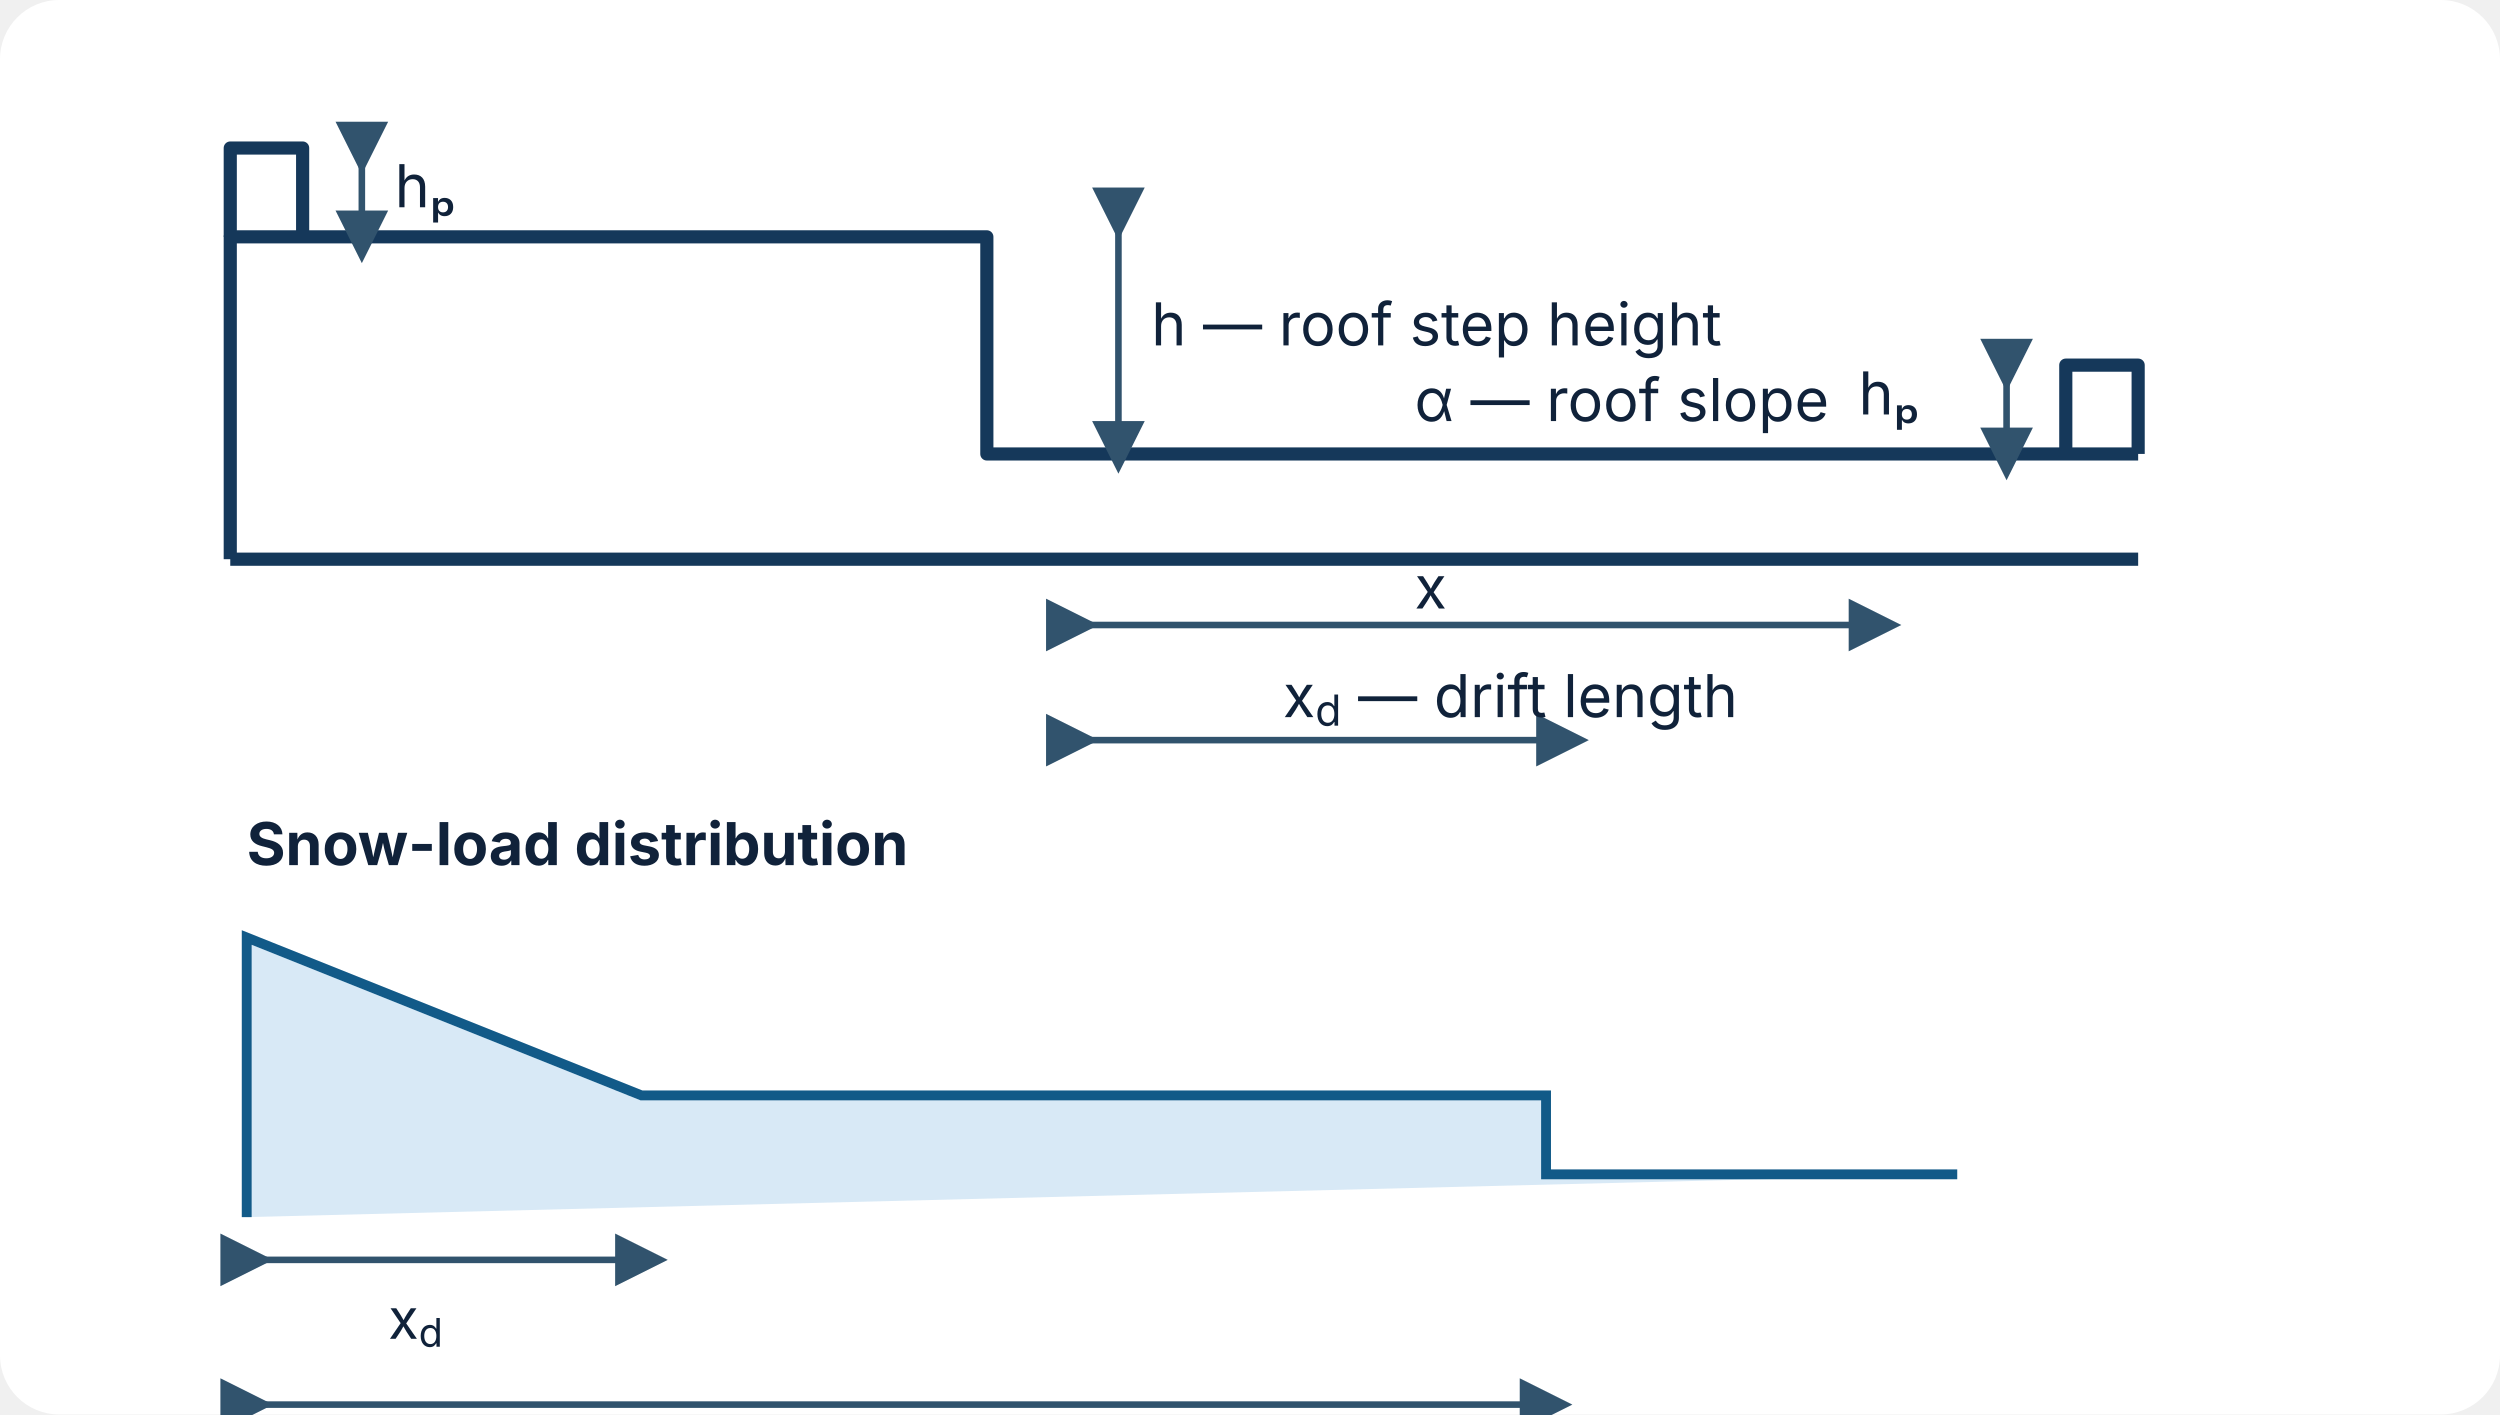
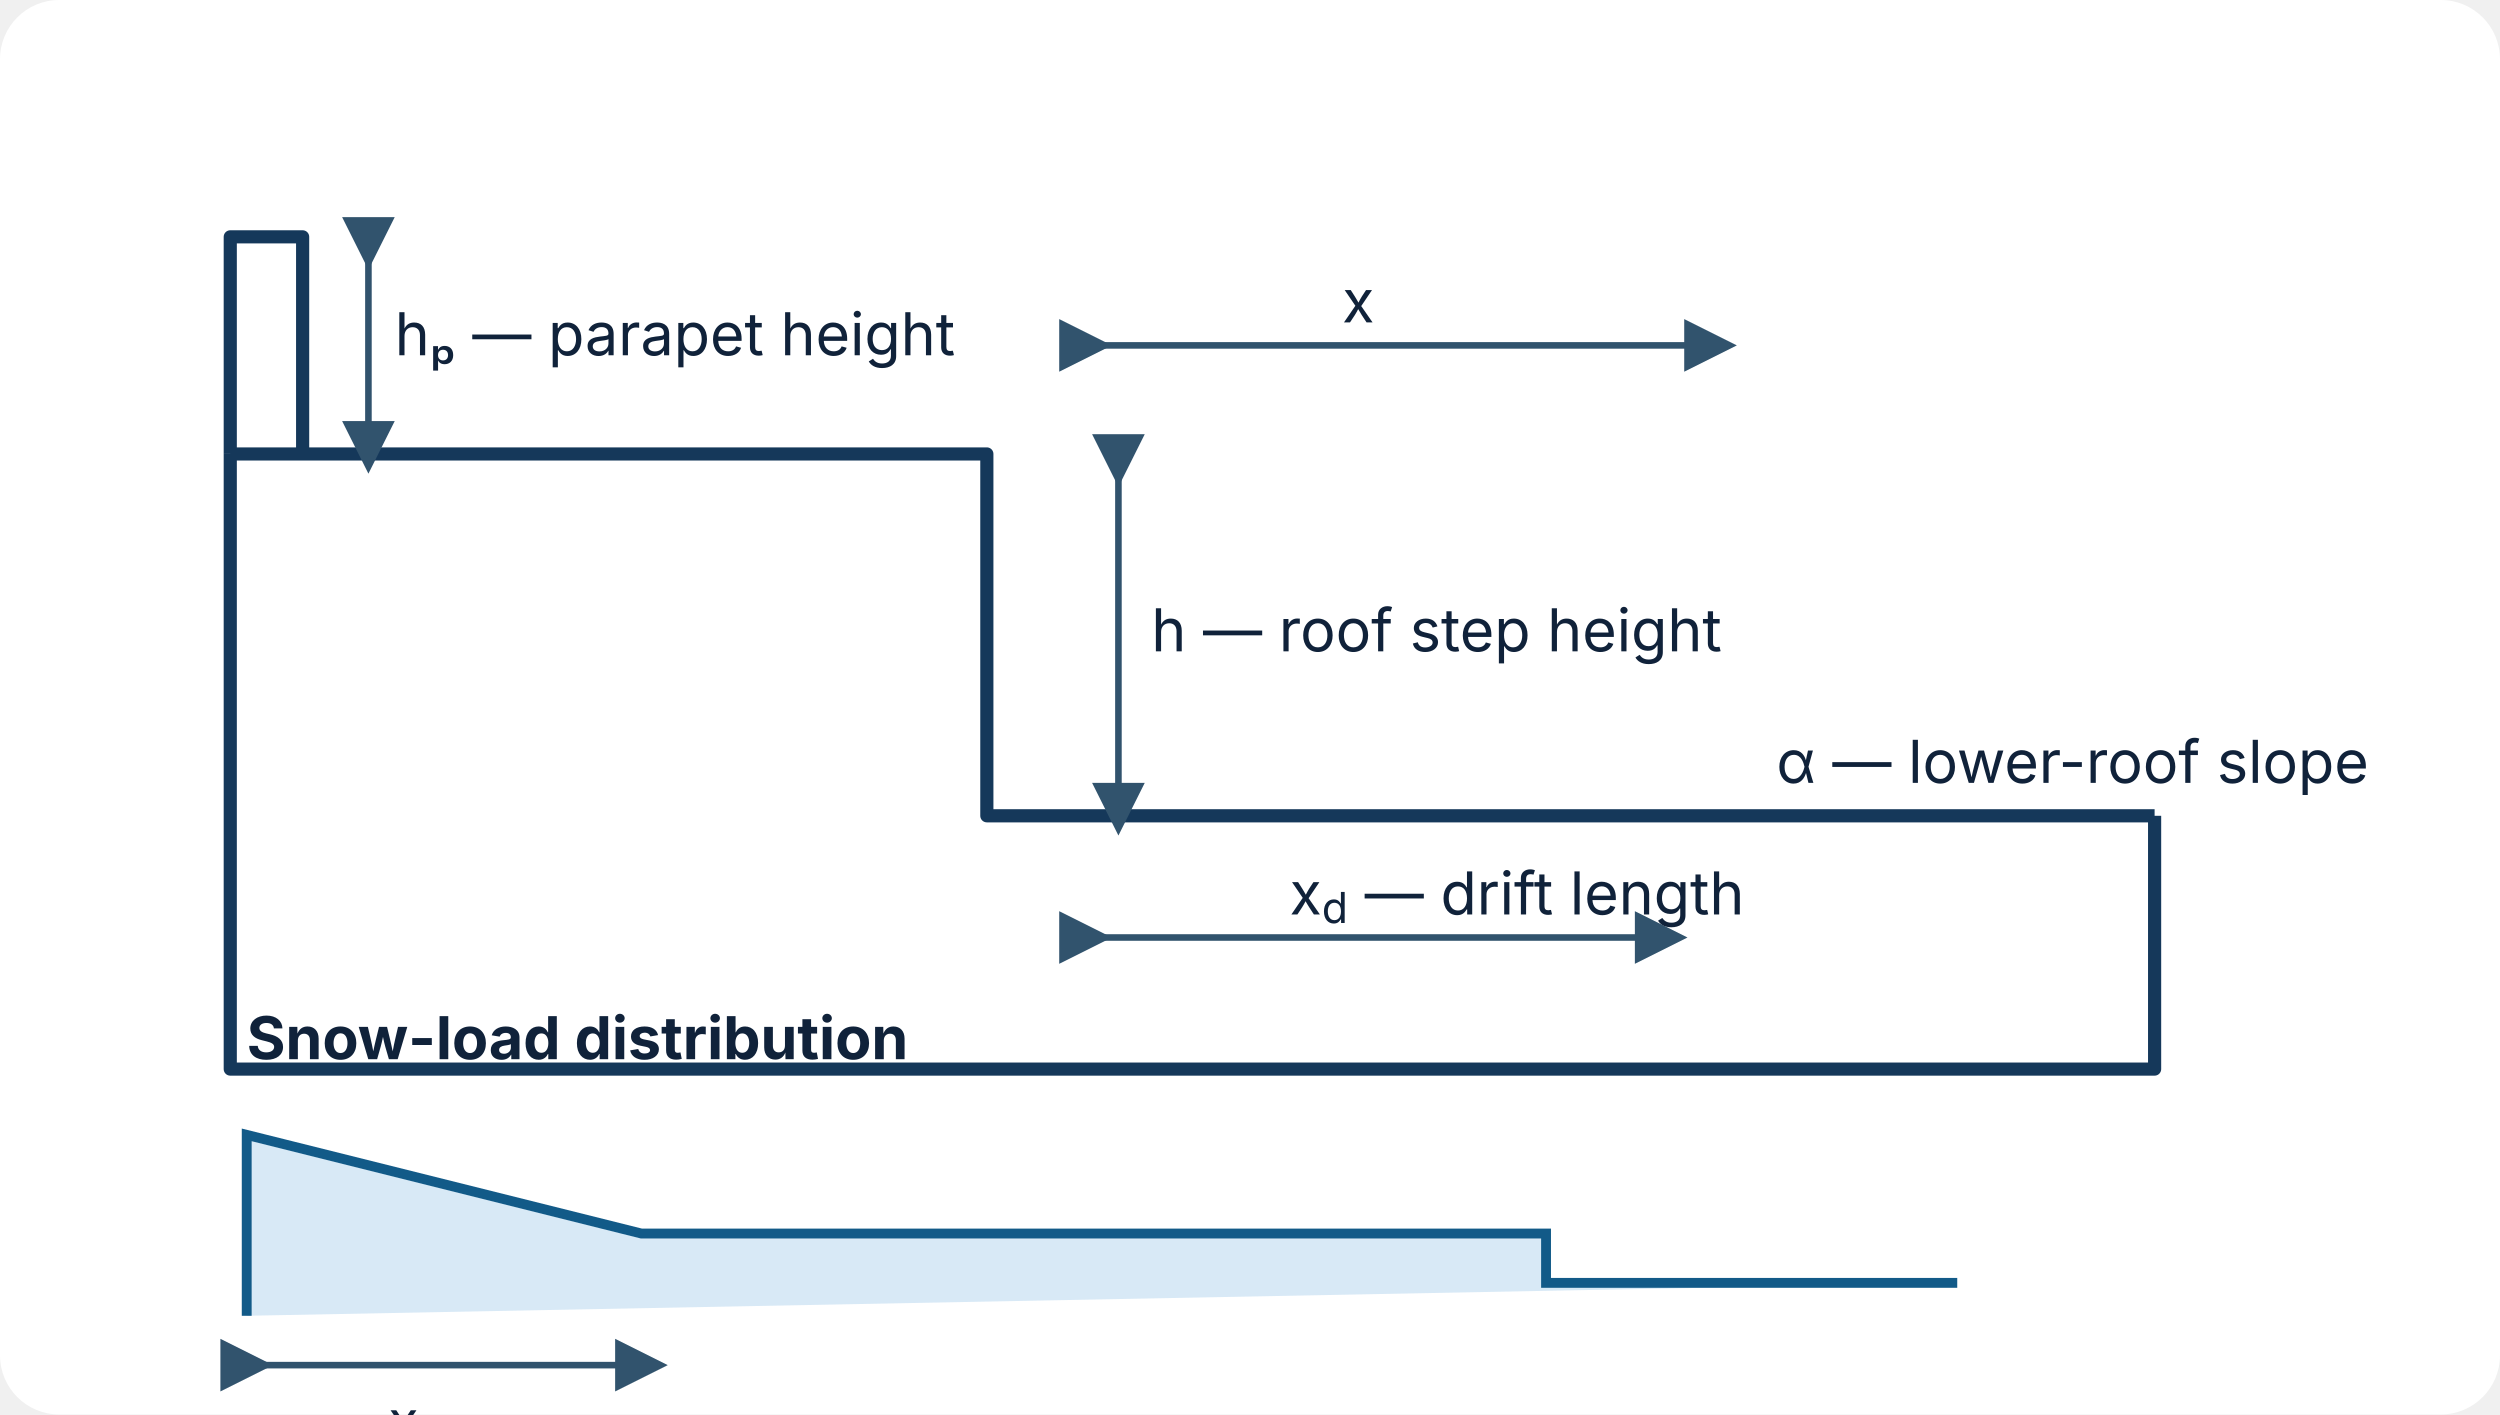
<svg xmlns="http://www.w3.org/2000/svg" viewBox="0 0 760 430" role="img" aria-labelledby="title desc">
  <defs>
    <marker id="a" markerWidth="8" markerHeight="8" refX="4" refY="4" orient="auto">
      <path d="M0 0L8 4L0 8z" fill="#31536d" />
    </marker>
  </defs>
  <rect width="760" height="430" rx="18" fill="#fff" />
  <g fill="none" stroke="#15385a" stroke-width="4" stroke-linejoin="round">
-     <path d="M70 170V72H300V138H650" />
-     <path d="M70 170H650" />
-     <path d="M70 72V45H92V72" />
-     <path d="M628 138V111H650V138" />
+     <path d="M70 138H300V248H655" />
+     <path d="M70 138V72H92V138" />
+     <path d="M655 248V325H70V138" />
  </g>
  <g stroke="#31536d" stroke-width="2" fill="none" marker-start="url(#a)" marker-end="url(#a)">
-     <path d="M340 65V136" />
-     <path d="M110 45V72" />
-     <path d="M610 111V138" />
-     <path d="M326 190H570" />
-     <path d="M326 225H475" />
+     <path d="M112 74V136" />
+     <path d="M340 140V246" />
+     <path d="M330 105H520" />
+     <path d="M330 285H505" />
  </g>
  <g fill="#10223a" font-family="Inter,Arial,sans-serif" font-size="18">
-     <text x="350" y="105">h — roof step height</text>
-     <text x="120" y="63">hₚ</text>
-     <text x="565" y="126">hₚ</text>
-     <text x="430" y="128">α — roof slope</text>
-     <text x="430" y="185">x</text>
-     <text x="390" y="218">x<tspan baseline-shift="sub" font-size="13">d</tspan> — drift length</text>
+     <text x="120" y="108">hₚ — parapet height</text>
+     <text x="350" y="198">h — roof step height</text>
+     <text x="408" y="98">x</text>
+     <text x="540" y="238">α — lower-roof slope</text>
+     <text x="392" y="278">x<tspan baseline-shift="sub" font-size="13">d</tspan> — drift length</text>
  </g>
-   <g transform="translate(75 285)">
-     <text x="0" y="-22" fill="#10223a" font-family="Inter,Arial,sans-serif" font-size="18" font-weight="700">Snow-load distribution</text>
-     <path d="M0 85V0L120 48H395V72H520" fill="#d8e9f6" stroke="#125a88" stroke-width="3" />
-     <line x1="0" y1="98" x2="120" y2="98" stroke="#31536d" stroke-width="2" marker-start="url(#a)" marker-end="url(#a)" />
-     <text x="43" y="122" fill="#10223a" font-family="Inter,Arial,sans-serif" font-size="17">x<tspan baseline-shift="sub" font-size="12">d</tspan>
+   <g transform="translate(75 340)">
+     <text x="0" y="-18" fill="#10223a" font-family="Inter,Arial,sans-serif" font-size="18" font-weight="700">Snow-load distribution</text>
+     <path d="M0 60V5L120 35H395V50H520" fill="#d8e9f6" stroke="#125a88" stroke-width="3" />
+     <line x1="0" y1="75" x2="120" y2="75" stroke="#31536d" stroke-width="2" marker-start="url(#a)" marker-end="url(#a)" />
+     <text x="43" y="98" fill="#10223a" font-family="Inter,Arial,sans-serif" font-size="17">x<tspan baseline-shift="sub" font-size="12">d</tspan>
    </text>
-     <line x1="0" y1="142" x2="395" y2="142" stroke="#31536d" stroke-width="2" marker-start="url(#a)" marker-end="url(#a)" />
-     <text x="145" y="168" fill="#10223a" font-family="Inter,Arial,sans-serif" font-size="17">sheltered extent = 10 h′</text>
  </g>
</svg>
